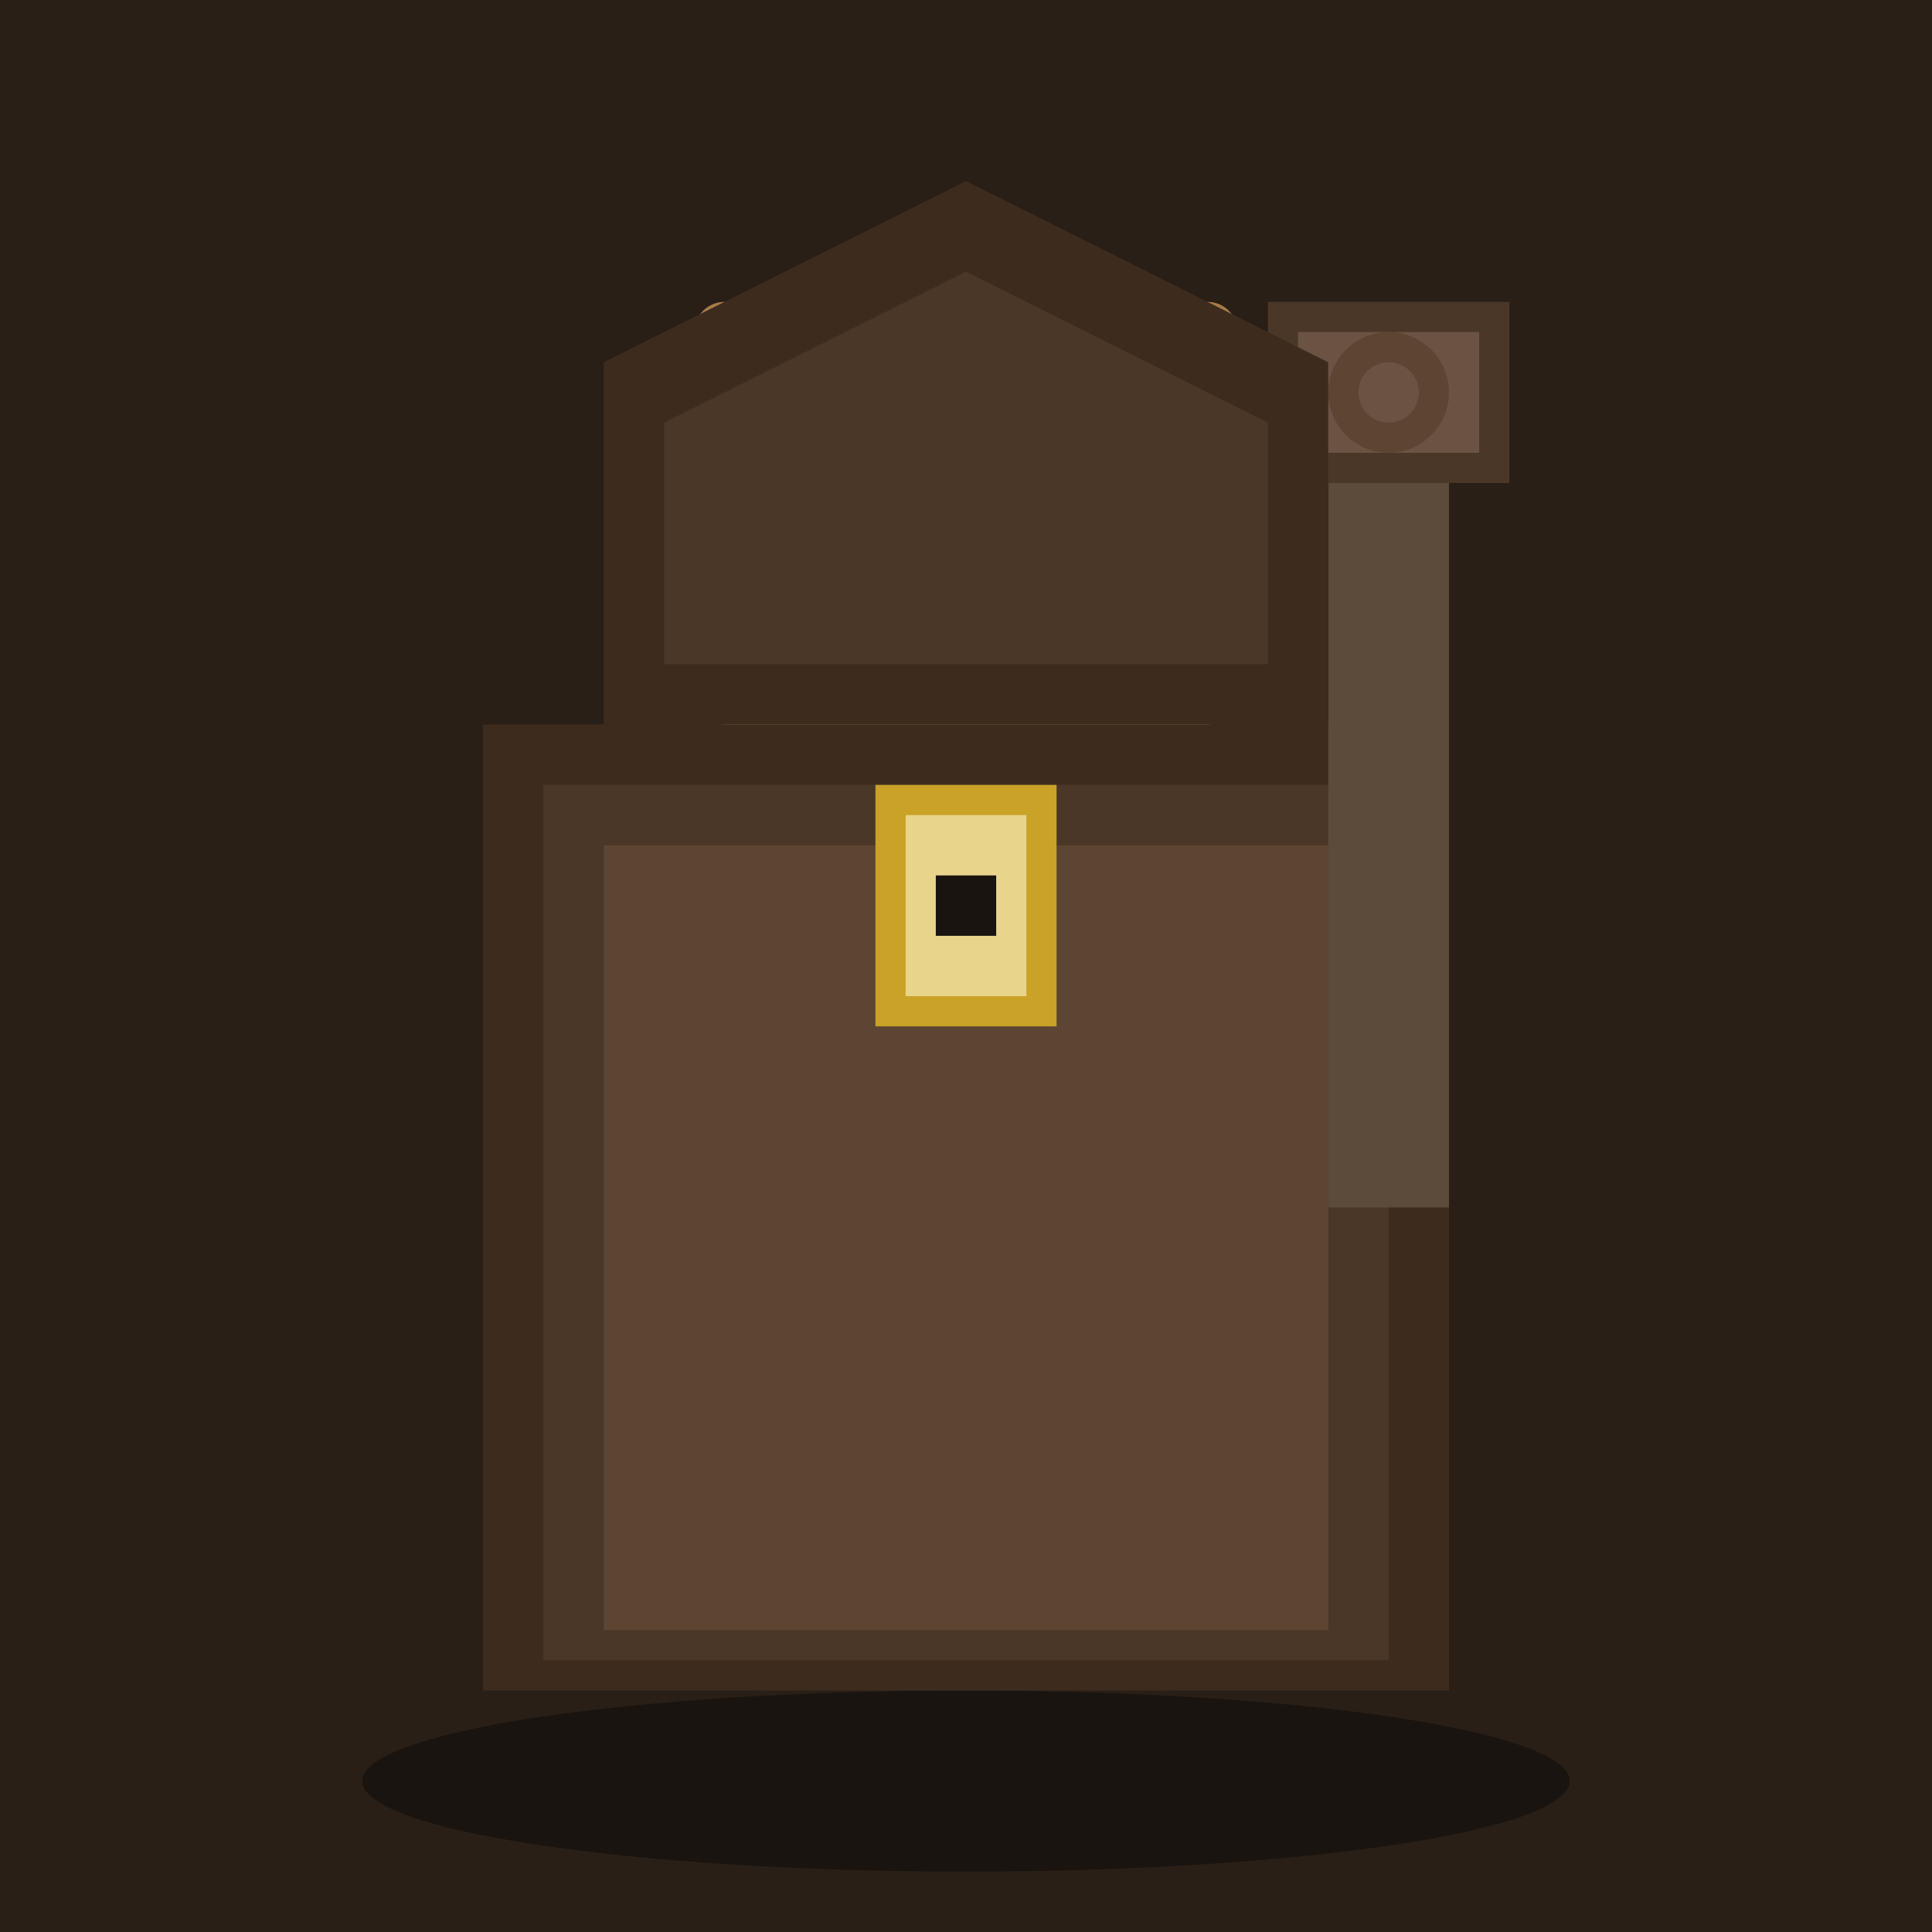
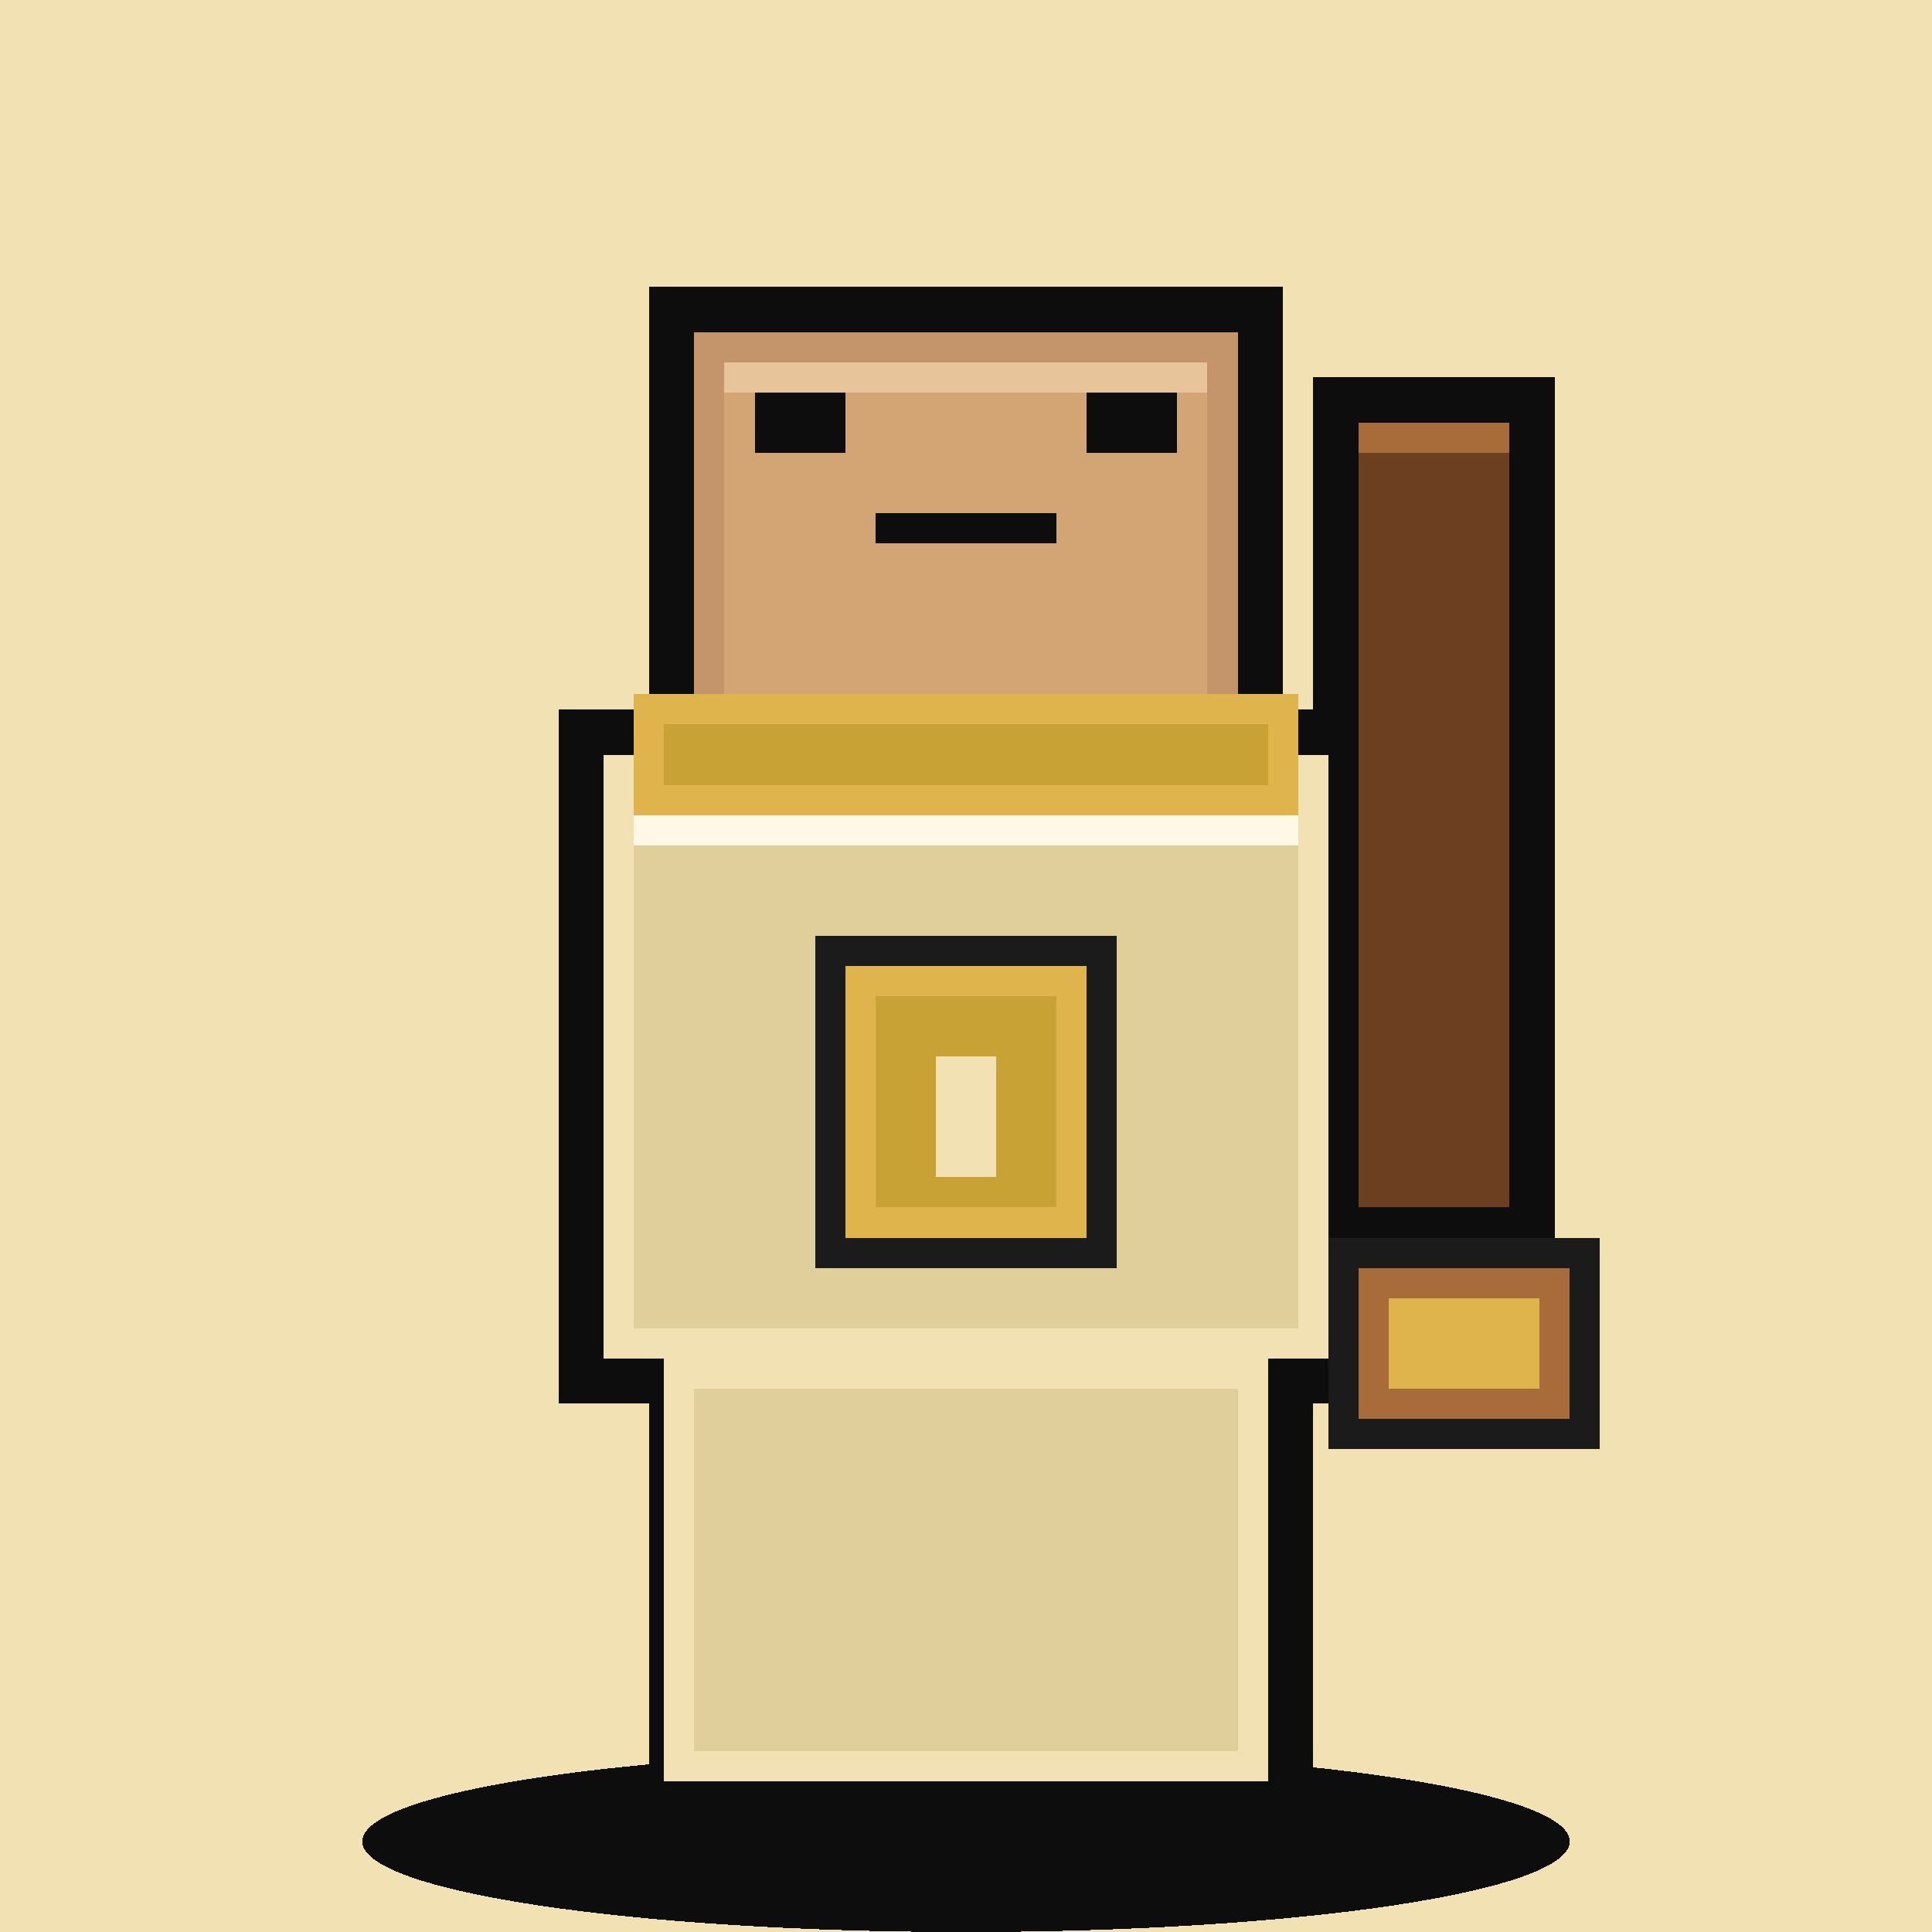
- <svg xmlns="http://www.w3.org/2000/svg" viewBox="0 0 128 128" width="128" height="128">
-   <rect width="128" height="128" fill="#2a1f16" />
-   <ellipse cx="64" cy="118" rx="40" ry="6" fill="#1a1410" />
-   <rect x="32" y="48" width="64" height="64" fill="#3d2c1e" />
-   <rect x="36" y="52" width="56" height="58" fill="#4a3728" />
-   <rect x="40" y="56" width="48" height="52" fill="#5c4532" />
-   <rect x="58" y="52" width="12" height="16" fill="#c9a227" />
-   <rect x="60" y="54" width="8" height="12" fill="#e8d48a" />
-   <rect x="62" y="58" width="4" height="4" fill="#1a1410" />
-   <rect x="88" y="24" width="8" height="56" fill="#5c4a3a" />
-   <rect x="84" y="20" width="16" height="12" fill="#4a3728" />
-   <rect x="86" y="22" width="12" height="8" fill="#6b5344" />
-   <circle cx="92" cy="26" r="4" fill="#5c4532" />
-   <circle cx="92" cy="26" r="2" fill="#6b5344" />
-   <rect x="46" y="20" width="36" height="28" rx="2" fill="#a67c4a" />
-   <rect x="48" y="22" width="32" height="24" rx="1" fill="#b88a5c" />
-   <rect x="52" y="26" width="8" height="4" fill="#1a1410" />
-   <rect x="68" y="26" width="8" height="4" fill="#1a1410" />
-   <path d="M40 24 L64 12 L88 24 L88 48 L40 48 Z" fill="#3d2c1e" />
-   <path d="M44 28 L64 18 L84 28 L84 44 L44 44 Z" fill="#4a3728" />
+ <svg xmlns="http://www.w3.org/2000/svg" viewBox="0 0 128 128" width="128" height="128" style="shape-rendering: crispEdges">
+   <rect width="128" height="128" fill="#f2e1b3" />
+   <ellipse cx="64" cy="122" rx="40" ry="6" fill="#0d0d0d" />
+   <rect x="37" y="47" width="54" height="46" fill="#0d0d0d" />
+   <rect x="87" y="25" width="16" height="58" fill="#0d0d0d" />
+   <rect x="43" y="19" width="42" height="32" fill="#0d0d0d" />
+   <rect x="43" y="87" width="44" height="32" fill="#0d0d0d" />
+   <rect x="44" y="90" width="40" height="28" fill="#f2e1b3" />
+   <rect x="46" y="92" width="36" height="24" fill="#e0cf9a" />
+   <rect x="40" y="50" width="48" height="40" fill="#f2e1b3" />
+   <rect x="42" y="54" width="44" height="34" fill="#e0cf9a" />
+   <rect x="42" y="54" width="44" height="2" fill="#fff8e7" />
+   <rect x="54" y="62" width="20" height="22" fill="#1b1b1b" />
+   <rect x="56" y="64" width="16" height="18" fill="#e0b44c" />
+   <rect x="58" y="66" width="12" height="14" fill="#c9a235" />
+   <rect x="62" y="70" width="4" height="8" fill="#f2e1b3" />
+   <rect x="90" y="28" width="10" height="52" fill="#6b3f1f" />
+   <rect x="90" y="28" width="10" height="2" fill="#a86b3a" />
+   <rect x="88" y="82" width="18" height="14" fill="#1b1b1b" />
+   <rect x="90" y="84" width="14" height="10" fill="#a86b3a" />
+   <rect x="92" y="86" width="10" height="6" fill="#e0b44c" />
+   <rect x="46" y="22" width="36" height="26" fill="#c4956a" />
+   <rect x="48" y="24" width="32" height="22" fill="#d4a574" />
+   <rect x="48" y="24" width="32" height="2" fill="#e8c49a" />
+   <rect x="50" y="26" width="6" height="4" fill="#0d0d0d" />
+   <rect x="72" y="26" width="6" height="4" fill="#0d0d0d" />
+   <rect x="58" y="34" width="12" height="2" fill="#0d0d0d" />
+   <rect x="42" y="46" width="44" height="8" fill="#e0b44c" />
+   <rect x="44" y="48" width="40" height="4" fill="#c9a235" />
</svg>
